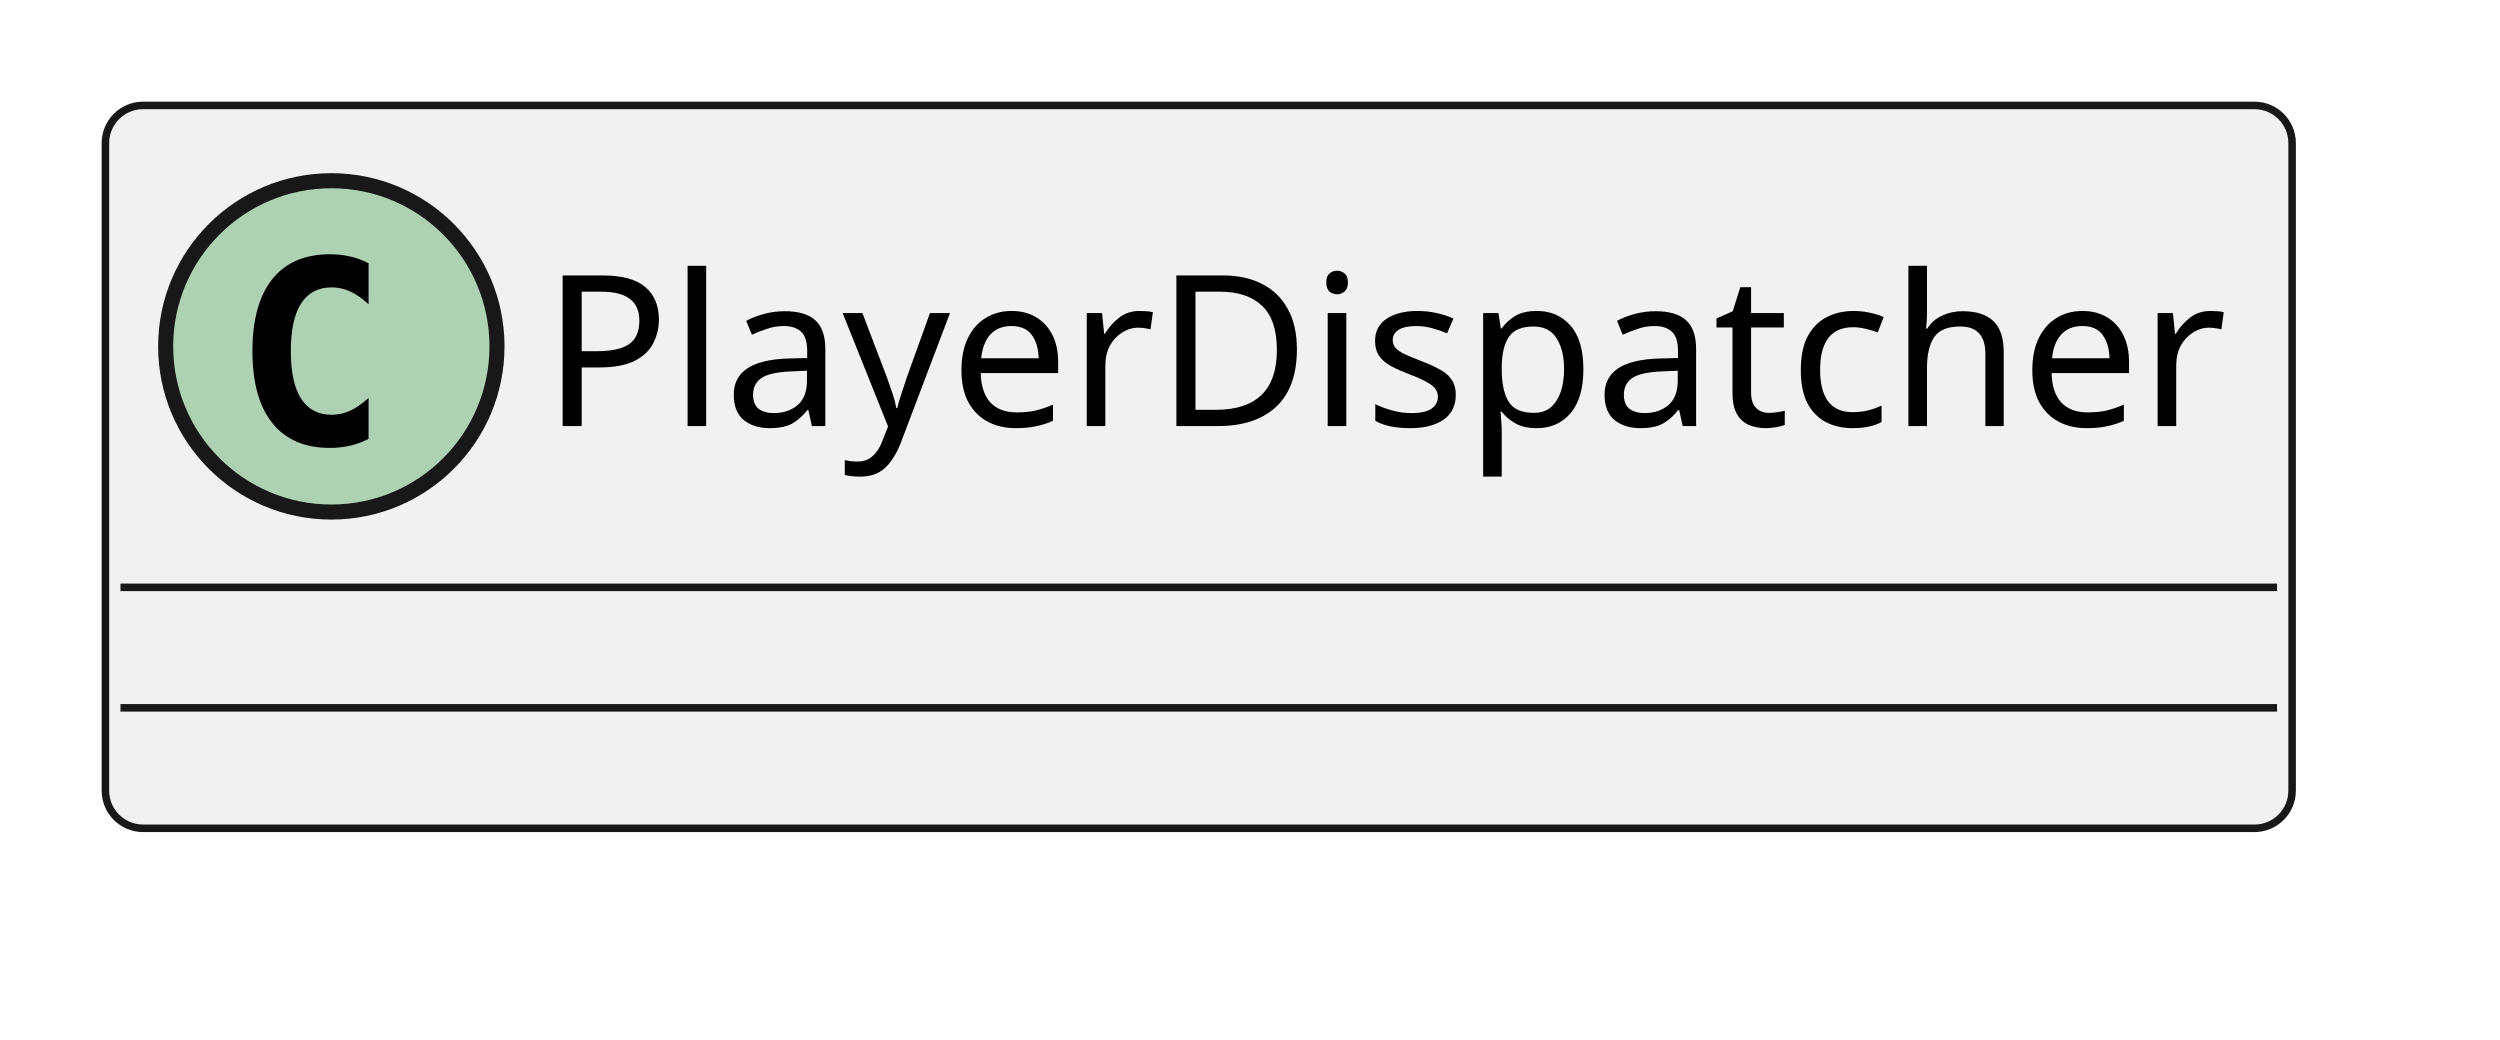
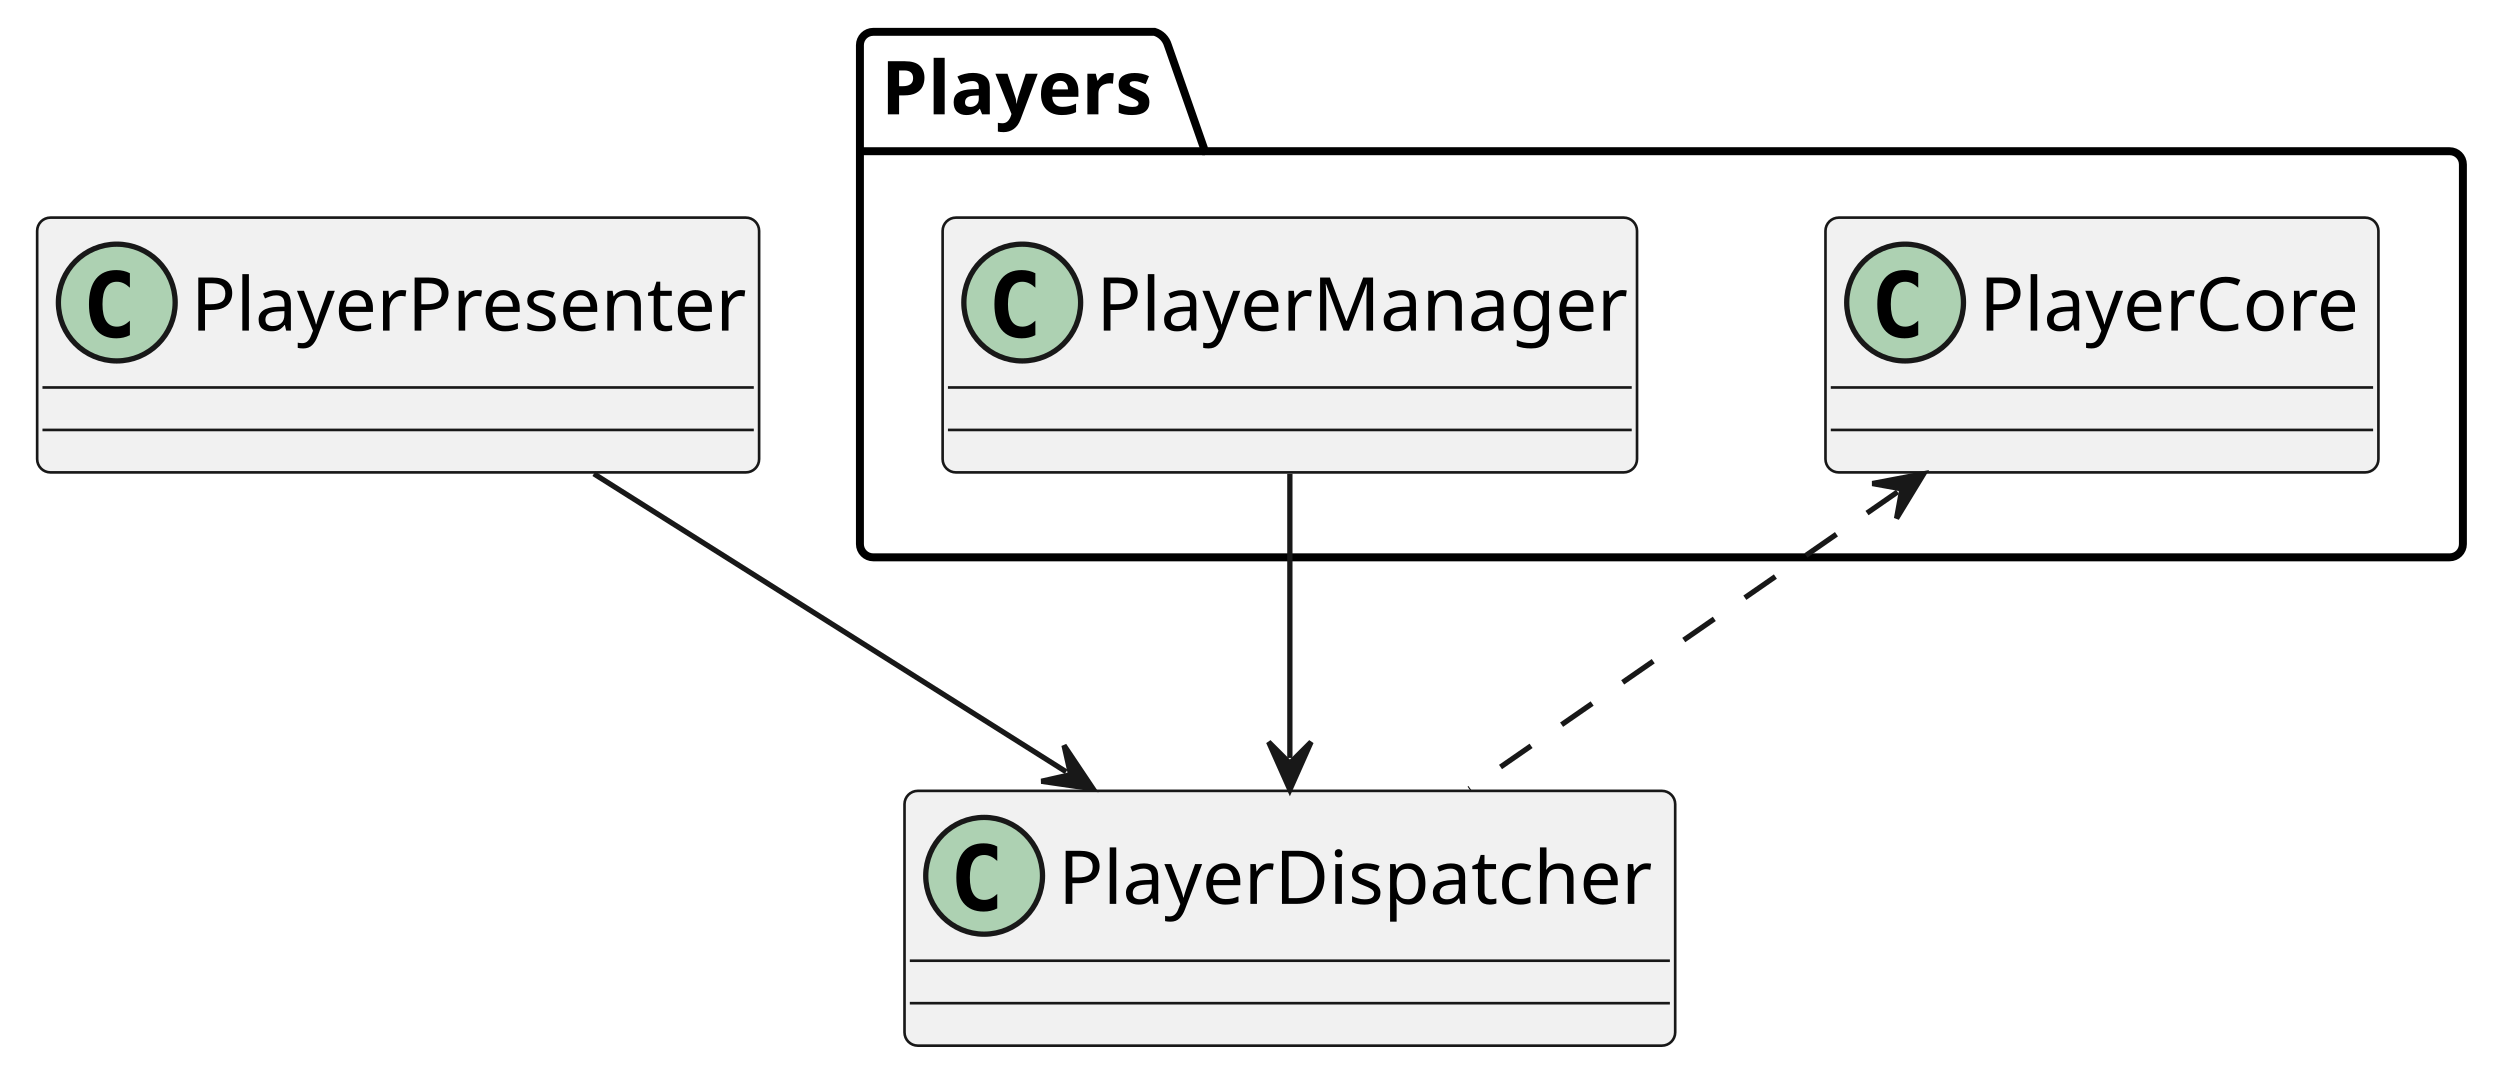
- <svg xmlns="http://www.w3.org/2000/svg" contentStyleType="text/css" height="69px" preserveAspectRatio="none" style="width:166px;height:69px;background:#FFFFFF;" version="1.1" viewBox="0 0 166 69" width="166px" zoomAndPan="magnify">
+ <svg xmlns="http://www.w3.org/2000/svg" contentStyleType="text/css" height="204px" preserveAspectRatio="none" style="width:471px;height:204px;background:#FFFFFF;" version="1.1" viewBox="0 0 471 204" width="471px" zoomAndPan="magnify">
  <defs />
  <g>
+     <g id="cluster_Players">
+       <path d="M164.51,6 L217.525,6 A3.75,3.75 0 0 1 220.025,8.5 L227.025,28.488 L461.51,28.488 A2.5,2.5 0 0 1 464.01,30.988 L464.01,102.5 A2.5,2.5 0 0 1 461.51,105 L164.51,105 A2.5,2.5 0 0 1 162.01,102.5 L162.01,8.5 A2.5,2.5 0 0 1 164.51,6 " fill="none" style="stroke:#000000;stroke-width:1.5;" />
+       <line style="stroke:#000000;stroke-width:1.5;" x1="162.01" x2="227.025" y1="28.488" y2="28.488" />
+       <text fill="#000000" font-family="sans-serif" font-size="14" font-weight="bold" lengthAdjust="spacing" textLength="52.015" x="166.01" y="21.535">Players</text>
+     </g>
+     <g id="elem_PlayerManager">
+       <rect fill="#F1F1F1" height="48" id="PlayerManager" rx="2.5" ry="2.5" style="stroke:#181818;stroke-width:0.5;" width="130.827" x="177.59" y="41" />
+       <ellipse cx="192.59" cy="57" fill="#ADD1B2" rx="11" ry="11" style="stroke:#181818;stroke-width:1.0;" />
+       <path d="M195.063,63.143 Q194.482,63.442 193.843,63.591 Q193.204,63.741 192.498,63.741 Q189.991,63.741 188.672,62.089 Q187.352,60.437 187.352,57.316 Q187.352,54.187 188.672,52.535 Q189.991,50.883 192.498,50.883 Q193.204,50.883 193.851,51.032 Q194.499,51.182 195.063,51.48 L195.063,54.203 Q194.432,53.622 193.839,53.352 Q193.245,53.083 192.614,53.083 Q191.27,53.083 190.585,54.149 Q189.9,55.216 189.9,57.316 Q189.9,59.408 190.585,60.474 Q191.27,61.541 192.614,61.541 Q193.245,61.541 193.839,61.271 Q194.432,61.002 195.063,60.42 Z " fill="#000000" />
+       <text fill="#000000" font-family="sans-serif" font-size="14" lengthAdjust="spacing" textLength="98.827" x="206.59" y="62.291">PlayerManager</text>
+       <line style="stroke:#181818;stroke-width:0.5;" x1="178.59" x2="307.417" y1="73" y2="73" />
+       <line style="stroke:#181818;stroke-width:0.5;" x1="178.59" x2="307.417" y1="81" y2="81" />
+     </g>
+     <g id="elem_PlayerCore">
+       <rect fill="#F1F1F1" height="48" id="PlayerCore" rx="2.5" ry="2.5" style="stroke:#181818;stroke-width:0.5;" width="104.174" x="343.92" y="41" />
+       <ellipse cx="358.92" cy="57" fill="#ADD1B2" rx="11" ry="11" style="stroke:#181818;stroke-width:1.0;" />
+       <path d="M361.393,63.143 Q360.812,63.442 360.173,63.591 Q359.534,63.741 358.828,63.741 Q356.321,63.741 355.002,62.089 Q353.682,60.437 353.682,57.316 Q353.682,54.187 355.002,52.535 Q356.321,50.883 358.828,50.883 Q359.534,50.883 360.181,51.032 Q360.829,51.182 361.393,51.48 L361.393,54.203 Q360.762,53.622 360.169,53.352 Q359.575,53.083 358.944,53.083 Q357.6,53.083 356.915,54.149 Q356.23,55.216 356.23,57.316 Q356.23,59.408 356.915,60.474 Q357.6,61.541 358.944,61.541 Q359.575,61.541 360.169,61.271 Q360.762,61.002 361.393,60.42 Z " fill="#000000" />
+       <text fill="#000000" font-family="sans-serif" font-size="14" lengthAdjust="spacing" textLength="72.174" x="372.92" y="62.291">PlayerCore</text>
+       <line style="stroke:#181818;stroke-width:0.5;" x1="344.92" x2="447.094" y1="73" y2="73" />
+       <line style="stroke:#181818;stroke-width:0.5;" x1="344.92" x2="447.094" y1="81" y2="81" />
+     </g>
    <g id="elem_PlayerDispatcher">
-       <rect codeLine="1" fill="#F1F1F1" height="48" id="PlayerDispatcher" rx="2.5" ry="2.5" style="stroke:#181818;stroke-width:0.5;" width="145.196" x="7" y="7" />
-       <ellipse cx="22" cy="23" fill="#ADD1B2" rx="11" ry="11" style="stroke:#181818;stroke-width:1.0;" />
-       <path d="M24.473,29.143 Q23.892,29.442 23.253,29.591 Q22.614,29.741 21.908,29.741 Q19.401,29.741 18.081,28.089 Q16.762,26.437 16.762,23.316 Q16.762,20.186 18.081,18.535 Q19.401,16.883 21.908,16.883 Q22.614,16.883 23.261,17.032 Q23.909,17.182 24.473,17.48 L24.473,20.203 Q23.842,19.622 23.249,19.352 Q22.655,19.082 22.024,19.082 Q20.68,19.082 19.995,20.149 Q19.31,21.216 19.31,23.316 Q19.31,25.408 19.995,26.474 Q20.68,27.541 22.024,27.541 Q22.655,27.541 23.249,27.271 Q23.842,27.002 24.473,26.42 Z " fill="#000000" />
-       <text fill="#000000" font-family="sans-serif" font-size="14" lengthAdjust="spacing" textLength="113.196" x="36" y="28.291">PlayerDispatcher</text>
-       <line style="stroke:#181818;stroke-width:0.5;" x1="8" x2="151.196" y1="39" y2="39" />
-       <line style="stroke:#181818;stroke-width:0.5;" x1="8" x2="151.196" y1="47" y2="47" />
+       <rect codeLine="1" fill="#F1F1F1" height="48" id="PlayerDispatcher" rx="2.5" ry="2.5" style="stroke:#181818;stroke-width:0.5;" width="145.196" x="170.41" y="149" />
+       <ellipse cx="185.41" cy="165" fill="#ADD1B2" rx="11" ry="11" style="stroke:#181818;stroke-width:1.0;" />
+       <path d="M187.883,171.143 Q187.302,171.442 186.663,171.591 Q186.024,171.741 185.318,171.741 Q182.811,171.741 181.492,170.089 Q180.172,168.437 180.172,165.316 Q180.172,162.186 181.492,160.535 Q182.811,158.883 185.318,158.883 Q186.024,158.883 186.671,159.032 Q187.319,159.182 187.883,159.481 L187.883,162.203 Q187.252,161.622 186.659,161.352 Q186.065,161.083 185.434,161.083 Q184.09,161.083 183.405,162.149 Q182.72,163.216 182.72,165.316 Q182.72,167.408 183.405,168.474 Q184.09,169.541 185.434,169.541 Q186.065,169.541 186.659,169.271 Q187.252,169.001 187.883,168.42 Z " fill="#000000" />
+       <text fill="#000000" font-family="sans-serif" font-size="14" lengthAdjust="spacing" textLength="113.196" x="199.41" y="170.291">PlayerDispatcher</text>
+       <line style="stroke:#181818;stroke-width:0.5;" x1="171.41" x2="314.606" y1="181" y2="181" />
+       <line style="stroke:#181818;stroke-width:0.5;" x1="171.41" x2="314.606" y1="189" y2="189" />
+     </g>
+     <g id="elem_PlayerPresenter">
+       <rect fill="#F1F1F1" height="48" id="PlayerPresenter" rx="2.5" ry="2.5" style="stroke:#181818;stroke-width:0.5;" width="136.016" x="7" y="41" />
+       <ellipse cx="22" cy="57" fill="#ADD1B2" rx="11" ry="11" style="stroke:#181818;stroke-width:1.0;" />
+       <path d="M24.473,63.143 Q23.892,63.442 23.253,63.591 Q22.614,63.741 21.908,63.741 Q19.401,63.741 18.081,62.089 Q16.762,60.437 16.762,57.316 Q16.762,54.187 18.081,52.535 Q19.401,50.883 21.908,50.883 Q22.614,50.883 23.261,51.032 Q23.909,51.182 24.473,51.48 L24.473,54.203 Q23.842,53.622 23.249,53.352 Q22.655,53.083 22.024,53.083 Q20.68,53.083 19.995,54.149 Q19.31,55.216 19.31,57.316 Q19.31,59.408 19.995,60.474 Q20.68,61.541 22.024,61.541 Q22.655,61.541 23.249,61.271 Q23.842,61.002 24.473,60.42 Z " fill="#000000" />
+       <text fill="#000000" font-family="sans-serif" font-size="14" lengthAdjust="spacing" textLength="104.016" x="36" y="62.291">PlayerPresenter</text>
+       <line style="stroke:#181818;stroke-width:0.5;" x1="8" x2="142.016" y1="73" y2="73" />
+       <line style="stroke:#181818;stroke-width:0.5;" x1="8" x2="142.016" y1="81" y2="81" />
+     </g>
+     <g id="link_PlayerManager_PlayerDispatcher">
+       <path codeLine="3" d="M243.01,89.26 C243.01,106.94 243.01,125.13 243.01,142.79 " fill="none" id="PlayerManager-to-PlayerDispatcher" style="stroke:#181818;stroke-width:1.0;" />
+       <polygon fill="#181818" points="243.01,148.79,247.01,139.79,243.01,143.79,239.01,139.79,243.01,148.79" style="stroke:#181818;stroke-width:1.0;" />
+     </g>
+     <g id="link_PlayerPresenter_PlayerDispatcher">
+       <path codeLine="4" d="M111.88,89.26 C139.79,106.87 172.895,127.769 200.865,145.409 " fill="none" id="PlayerPresenter-to-PlayerDispatcher" style="stroke:#181818;stroke-width:1.0;" />
+       <polygon fill="#181818" points="205.94,148.61,200.461,140.426,201.711,145.943,196.194,147.192,205.94,148.61" style="stroke:#181818;stroke-width:1.0;" />
+     </g>
+     <g id="link_PlayerCore_PlayerDispatcher">
+       <path codeLine="5" d="M357.498,92.677 C332.078,110.287 302.24,130.97 276.77,148.61 " fill="none" id="PlayerCore-backto-PlayerDispatcher" style="stroke:#181818;stroke-width:1.0;stroke-dasharray:7.0,7.0;" />
+       <polygon fill="#181818" points="362.43,89.26,352.754,91.097,358.32,92.107,357.31,97.673,362.43,89.26" style="stroke:#181818;stroke-width:1.0;" />
    </g>
  </g>
</svg>
